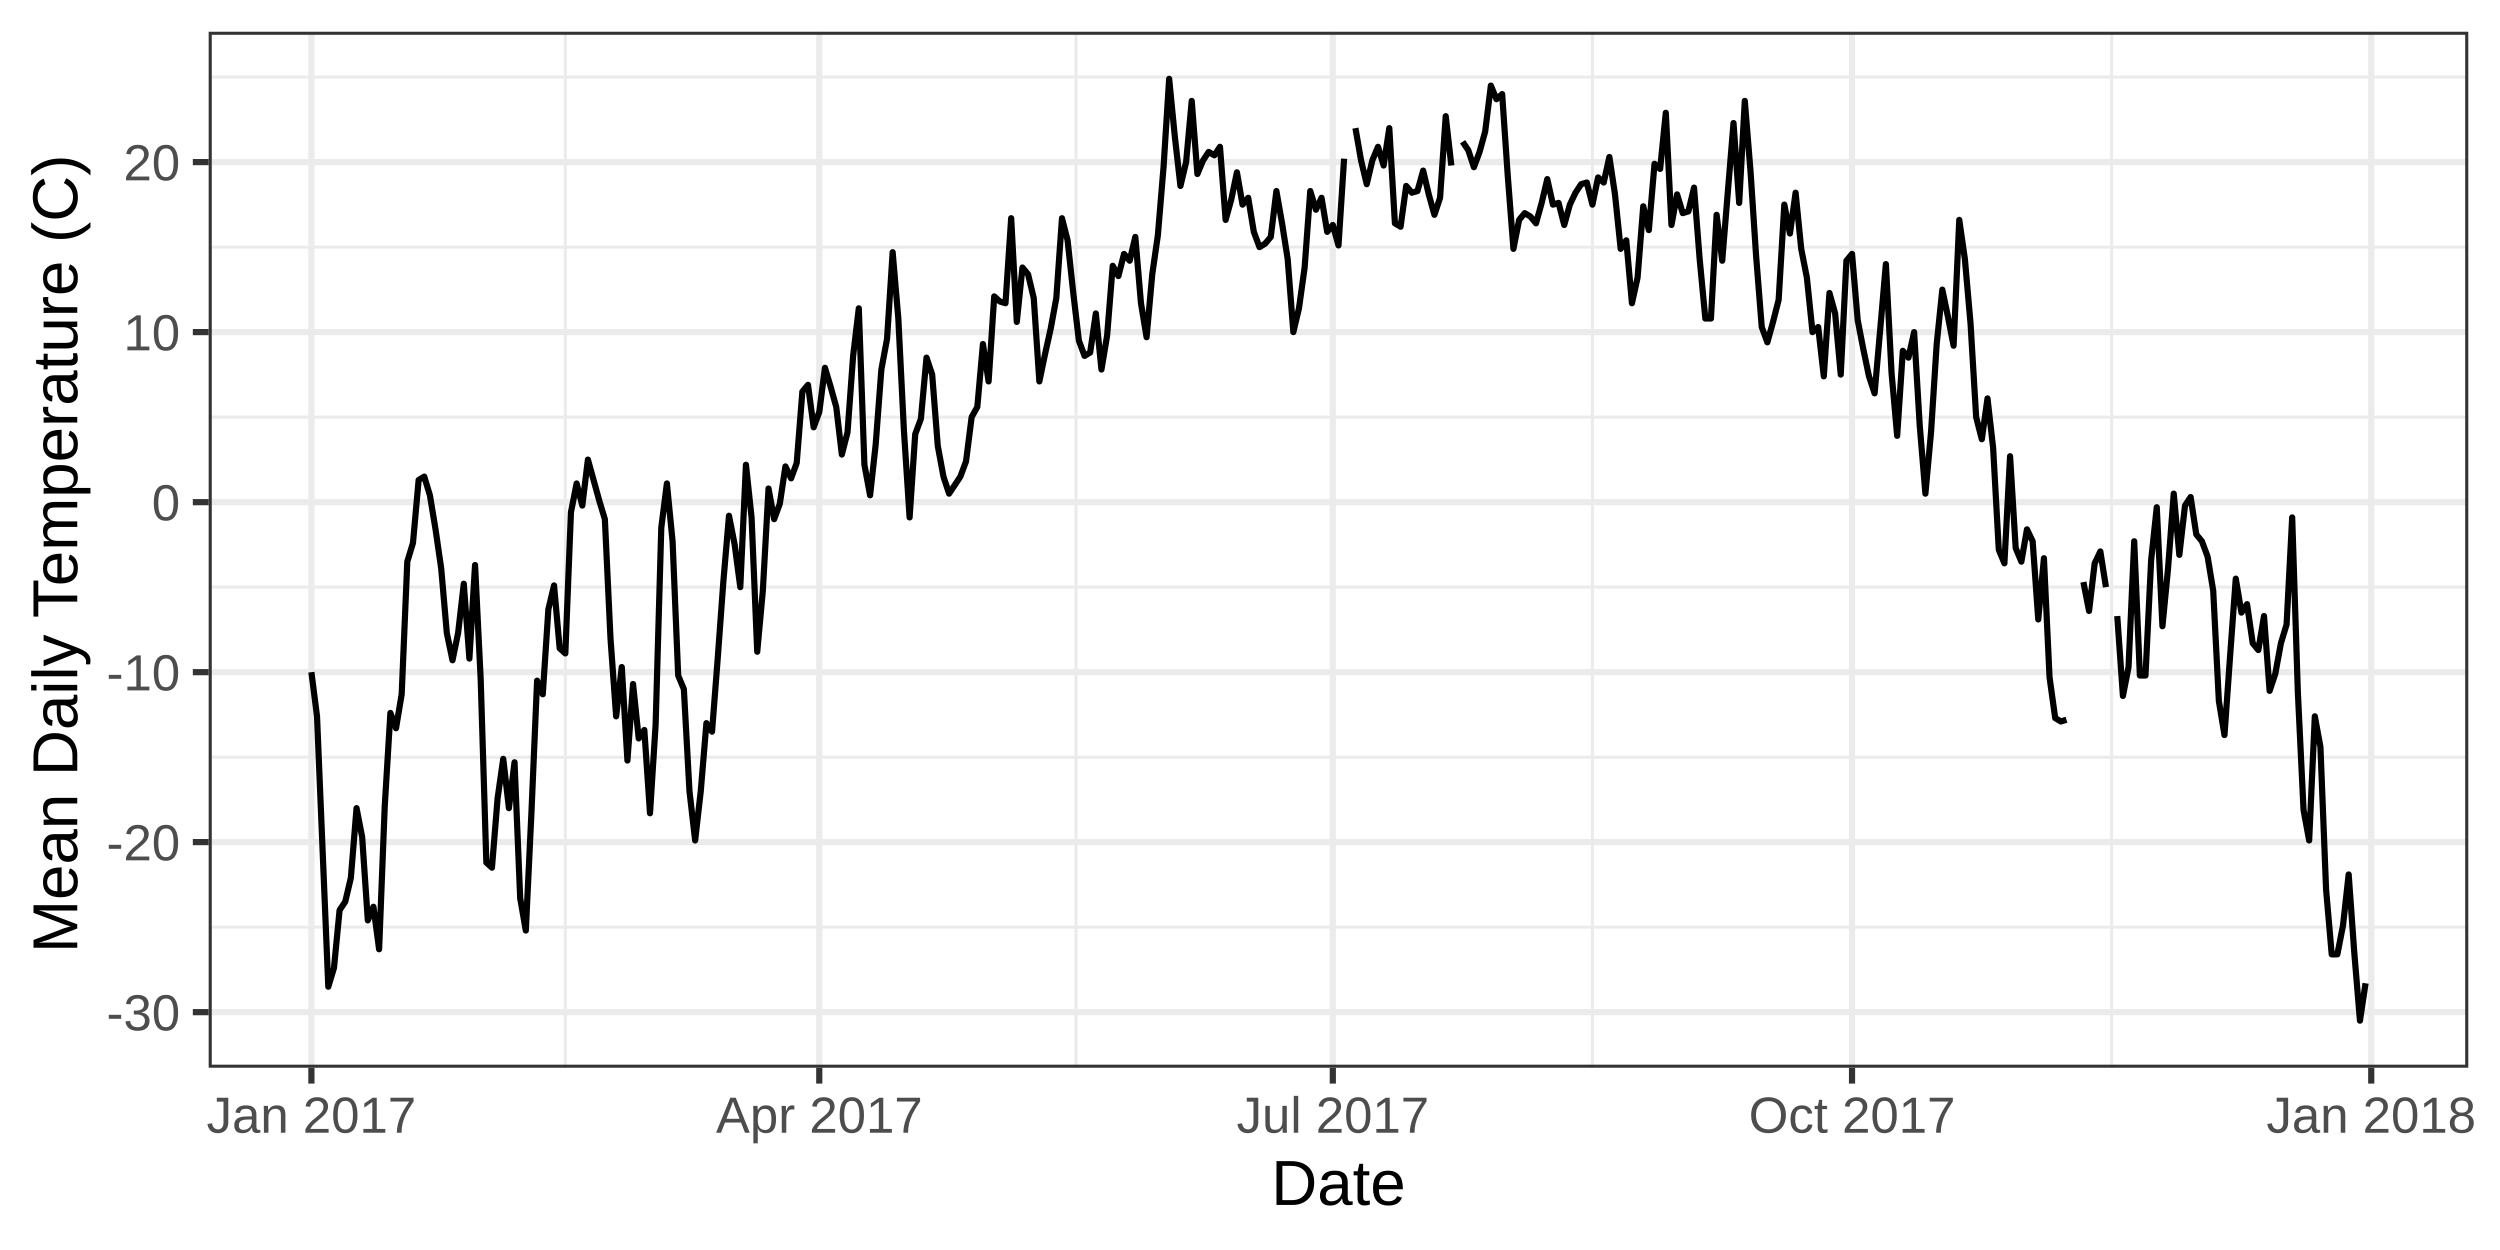
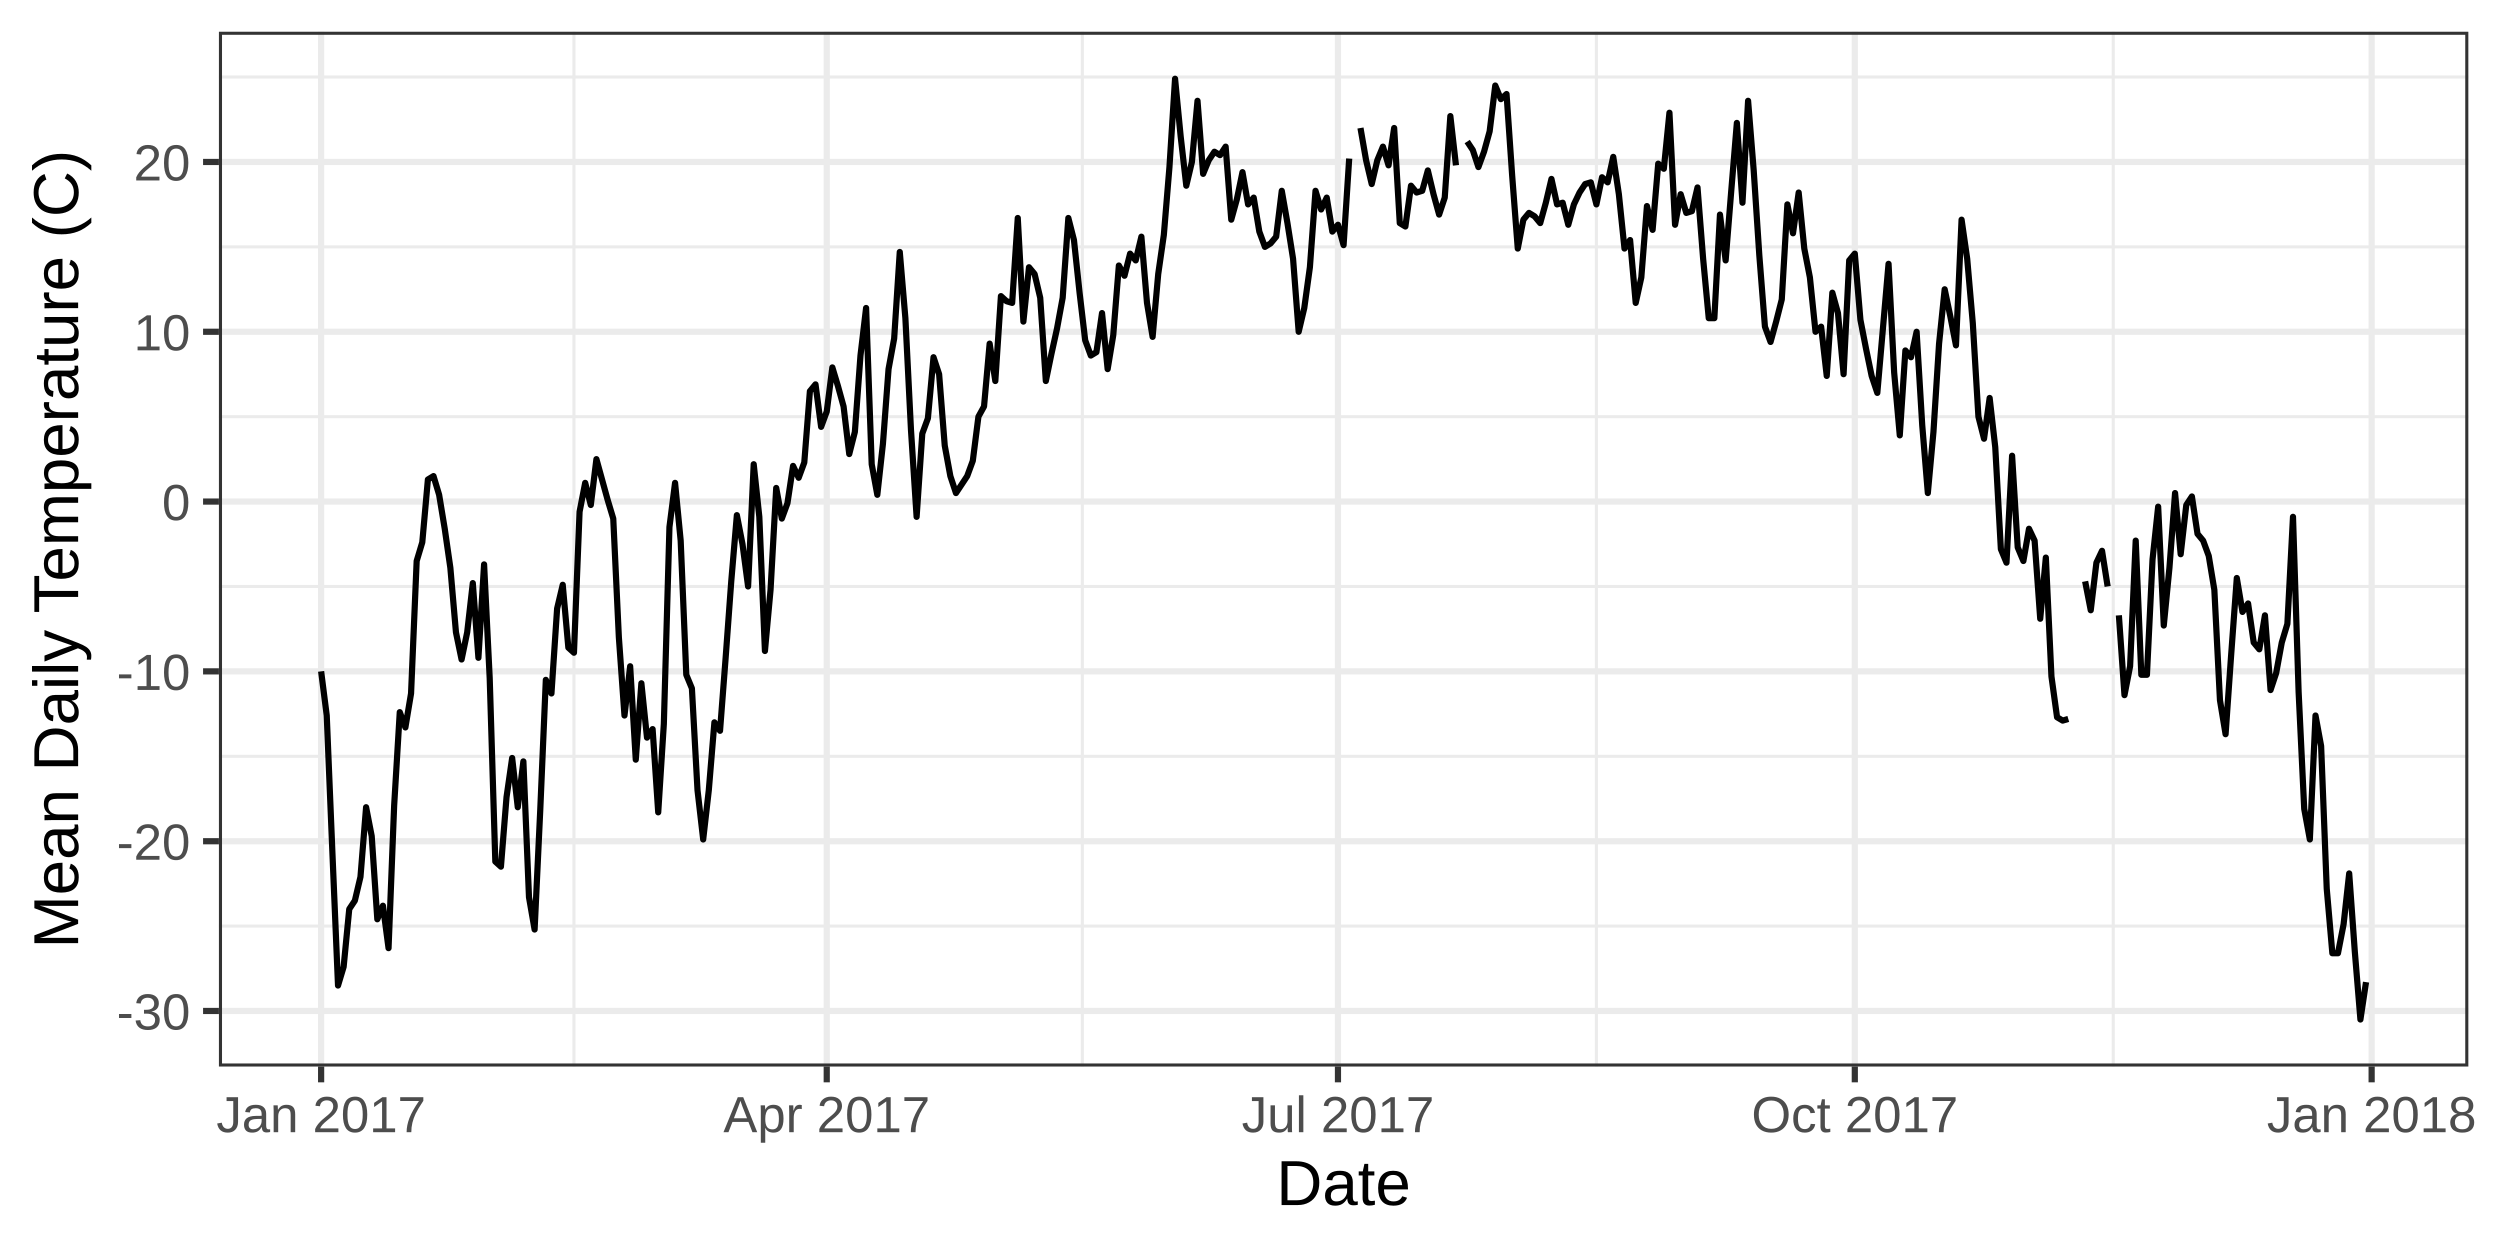
- <svg xmlns="http://www.w3.org/2000/svg" viewBox="0 0 432.00 216.00">
+ <svg xmlns="http://www.w3.org/2000/svg" class="svglite" width="432.00pt" height="216.00pt" viewBox="0 0 432.00 216.00">
  <defs>
    <style type="text/css">
-     line, polyline, polygon, path, rect, circle {
+     .svglite line, .svglite polyline, .svglite polygon, .svglite path, .svglite rect, .svglite circle {
      fill: none;
      stroke: #000000;
      stroke-linecap: round;
      stroke-linejoin: round;
      stroke-miterlimit: 10.00;
    }
  </style>
  </defs>
  <rect width="100%" height="100%" style="stroke: none; fill: #FFFFFF;" />
-   <rect x="0.00" y="0" width="432.00" height="216.00" style="stroke-width: 1.07; stroke: #FFFFFF; fill: #FFFFFF;" />
  <defs>
-     <clipPath id="cpMzYuMDZ8NDI2LjUyfDE4NC41MXw1LjQ4">
-       <rect x="36.06" y="5.48" width="390.46" height="179.03" />
-     </clipPath>
-   </defs>
-   <rect x="36.06" y="5.48" width="390.46" height="179.03" style="stroke-width: 1.07; stroke: none; fill: #FFFFFF;" clip-path="url(#cpMzYuMDZ8NDI2LjUyfDE4NC41MXw1LjQ4)" />
-   <polyline points="36.06,160.21 426.52,160.21 " style="stroke-width: 0.53; stroke: #EBEBEB; stroke-linecap: butt;" clip-path="url(#cpMzYuMDZ8NDI2LjUyfDE4NC41MXw1LjQ4)" />
-   <polyline points="36.06,130.84 426.52,130.84 " style="stroke-width: 0.53; stroke: #EBEBEB; stroke-linecap: butt;" clip-path="url(#cpMzYuMDZ8NDI2LjUyfDE4NC41MXw1LjQ4)" />
-   <polyline points="36.06,101.46 426.52,101.46 " style="stroke-width: 0.53; stroke: #EBEBEB; stroke-linecap: butt;" clip-path="url(#cpMzYuMDZ8NDI2LjUyfDE4NC41MXw1LjQ4)" />
-   <polyline points="36.06,72.08 426.52,72.08 " style="stroke-width: 0.53; stroke: #EBEBEB; stroke-linecap: butt;" clip-path="url(#cpMzYuMDZ8NDI2LjUyfDE4NC41MXw1LjQ4)" />
-   <polyline points="36.06,42.70 426.52,42.70 " style="stroke-width: 0.53; stroke: #EBEBEB; stroke-linecap: butt;" clip-path="url(#cpMzYuMDZ8NDI2LjUyfDE4NC41MXw1LjQ4)" />
-   <polyline points="36.06,13.32 426.52,13.32 " style="stroke-width: 0.53; stroke: #EBEBEB; stroke-linecap: butt;" clip-path="url(#cpMzYuMDZ8NDI2LjUyfDE4NC41MXw1LjQ4)" />
-   <polyline points="97.69,184.51 97.69,5.48 " style="stroke-width: 0.53; stroke: #EBEBEB; stroke-linecap: butt;" clip-path="url(#cpMzYuMDZ8NDI2LjUyfDE4NC41MXw1LjQ4)" />
-   <polyline points="185.94,184.51 185.94,5.48 " style="stroke-width: 0.53; stroke: #EBEBEB; stroke-linecap: butt;" clip-path="url(#cpMzYuMDZ8NDI2LjUyfDE4NC41MXw1LjQ4)" />
-   <polyline points="275.17,184.51 275.17,5.48 " style="stroke-width: 0.53; stroke: #EBEBEB; stroke-linecap: butt;" clip-path="url(#cpMzYuMDZ8NDI2LjUyfDE4NC41MXw1LjQ4)" />
-   <polyline points="364.89,184.51 364.89,5.48 " style="stroke-width: 0.53; stroke: #EBEBEB; stroke-linecap: butt;" clip-path="url(#cpMzYuMDZ8NDI2LjUyfDE4NC41MXw1LjQ4)" />
-   <polyline points="36.06,174.90 426.52,174.90 " style="stroke-width: 1.07; stroke: #EBEBEB; stroke-linecap: butt;" clip-path="url(#cpMzYuMDZ8NDI2LjUyfDE4NC41MXw1LjQ4)" />
-   <polyline points="36.06,145.52 426.52,145.52 " style="stroke-width: 1.07; stroke: #EBEBEB; stroke-linecap: butt;" clip-path="url(#cpMzYuMDZ8NDI2LjUyfDE4NC41MXw1LjQ4)" />
-   <polyline points="36.06,116.15 426.52,116.15 " style="stroke-width: 1.07; stroke: #EBEBEB; stroke-linecap: butt;" clip-path="url(#cpMzYuMDZ8NDI2LjUyfDE4NC41MXw1LjQ4)" />
-   <polyline points="36.06,86.77 426.52,86.77 " style="stroke-width: 1.07; stroke: #EBEBEB; stroke-linecap: butt;" clip-path="url(#cpMzYuMDZ8NDI2LjUyfDE4NC41MXw1LjQ4)" />
-   <polyline points="36.06,57.39 426.52,57.39 " style="stroke-width: 1.07; stroke: #EBEBEB; stroke-linecap: butt;" clip-path="url(#cpMzYuMDZ8NDI2LjUyfDE4NC41MXw1LjQ4)" />
-   <polyline points="36.06,28.01 426.52,28.01 " style="stroke-width: 1.07; stroke: #EBEBEB; stroke-linecap: butt;" clip-path="url(#cpMzYuMDZ8NDI2LjUyfDE4NC41MXw1LjQ4)" />
-   <polyline points="53.81,184.51 53.81,5.48 " style="stroke-width: 1.07; stroke: #EBEBEB; stroke-linecap: butt;" clip-path="url(#cpMzYuMDZ8NDI2LjUyfDE4NC41MXw1LjQ4)" />
-   <polyline points="141.57,184.51 141.57,5.48 " style="stroke-width: 1.07; stroke: #EBEBEB; stroke-linecap: butt;" clip-path="url(#cpMzYuMDZ8NDI2LjUyfDE4NC41MXw1LjQ4)" />
-   <polyline points="230.31,184.51 230.31,5.48 " style="stroke-width: 1.07; stroke: #EBEBEB; stroke-linecap: butt;" clip-path="url(#cpMzYuMDZ8NDI2LjUyfDE4NC41MXw1LjQ4)" />
-   <polyline points="320.03,184.51 320.03,5.48 " style="stroke-width: 1.07; stroke: #EBEBEB; stroke-linecap: butt;" clip-path="url(#cpMzYuMDZ8NDI2LjUyfDE4NC41MXw1LjQ4)" />
-   <polyline points="409.75,184.51 409.75,5.48 " style="stroke-width: 1.07; stroke: #EBEBEB; stroke-linecap: butt;" clip-path="url(#cpMzYuMDZ8NDI2LjUyfDE4NC41MXw1LjQ4)" />
-   <polyline points="53.81,116.15 54.78,123.78 55.76,147.29 56.73,170.50 57.71,167.26 58.68,157.28 59.66,155.81 60.63,151.69 61.61,139.65 62.58,144.64 63.56,159.04 64.53,156.69 65.51,164.03 66.48,139.36 67.46,123.20 68.43,125.84 69.41,119.97 70.38,97.05 71.36,93.82 72.34,82.95 73.31,82.36 74.29,85.59 75.26,91.47 76.24,98.23 77.21,109.39 78.19,114.09 79.16,109.39 80.14,100.87 81.11,113.80 82.09,97.64 83.06,117.32 84.04,149.05 85.01,149.93 85.99,137.89 86.96,131.13 87.94,139.65 88.91,131.72 89.89,155.22 90.86,160.80 91.84,140.24 92.81,117.62 93.79,119.97 94.76,105.28 95.74,101.16 96.71,112.03 97.69,112.91 98.66,88.53 99.64,83.54 100.62,87.36 101.59,79.42 102.57,82.95 103.54,86.47 104.52,89.71 105.49,110.27 106.47,123.78 107.44,115.27 108.42,131.42 109.39,118.20 110.37,127.60 111.34,126.14 112.32,140.53 113.29,125.25 114.27,91.18 115.24,83.54 116.22,93.53 117.19,116.73 118.17,119.08 119.14,136.71 120.12,145.23 121.09,136.71 122.07,124.96 123.04,126.43 124.02,113.80 124.99,100.58 125.97,89.12 126.95,94.11 127.92,101.46 128.90,80.31 129.87,89.41 130.85,112.62 131.82,102.05 132.80,84.42 133.77,89.71 134.75,87.06 135.72,80.60 136.70,82.66 137.67,80.01 138.65,67.67 139.62,66.50 140.60,73.84 141.57,71.20 142.55,63.56 143.52,66.79 144.50,70.32 145.47,78.54 146.45,74.72 147.42,61.50 148.40,53.28 149.37,80.31 150.35,85.59 151.32,76.78 152.30,63.85 153.28,58.57 154.25,43.58 155.23,55.04 156.20,74.43 157.18,89.41 158.15,75.02 159.13,72.37 160.10,61.80 161.08,64.73 162.05,77.07 163.03,82.36 164.00,85.30 164.98,83.83 165.95,82.36 166.93,79.72 167.90,72.08 168.88,70.32 169.85,59.45 170.83,65.91 171.80,51.22 172.78,52.10 173.75,52.40 174.73,37.71 175.70,55.63 176.68,46.23 177.65,47.40 178.63,51.51 179.60,65.91 180.58,61.21 181.56,56.80 182.53,51.51 183.51,37.71 184.48,41.53 185.46,50.63 186.43,58.86 187.41,61.50 188.38,60.92 189.36,54.16 190.33,63.85 191.31,57.98 192.28,45.93 193.26,47.70 194.23,43.88 195.21,45.05 196.18,40.94 197.16,52.40 198.13,58.27 199.11,47.40 200.08,40.64 201.06,28.89 202.03,13.62 203.01,23.61 203.98,32.13 204.96,28.01 205.93,17.44 206.91,30.07 207.89,27.72 208.86,26.25 209.84,26.84 210.81,25.37 211.79,38.00 212.76,34.48 213.74,29.78 214.71,35.36 215.69,34.18 216.66,40.06 217.64,42.70 218.61,42.11 219.59,40.94 220.56,33.01 221.54,38.59 222.51,44.76 223.49,57.39 224.46,53.28 225.44,46.23 226.41,33.01 227.39,36.24 228.36,34.18 229.34,40.06 230.31,38.88 231.29,42.41 232.26,27.42 " style="stroke-width: 1.07; stroke-linecap: butt;" clip-path="url(#cpMzYuMDZ8NDI2LjUyfDE4NC41MXw1LjQ4)" />
-   <polyline points="234.22,22.14 235.19,27.72 236.17,31.83 237.14,27.72 238.12,25.37 239.09,28.60 240.07,22.14 241.04,38.59 242.02,39.18 242.99,32.13 243.97,33.30 244.94,33.01 245.92,29.48 246.89,33.59 247.87,37.12 248.84,34.18 249.82,20.08 250.79,28.60 " style="stroke-width: 1.07; stroke-linecap: butt;" clip-path="url(#cpMzYuMDZ8NDI2LjUyfDE4NC41MXw1LjQ4)" />
-   <polyline points="252.74,24.49 253.72,25.96 254.69,28.89 255.67,26.25 256.64,22.72 257.62,14.79 258.59,17.14 259.57,16.26 260.54,30.36 261.52,43.00 262.50,38.00 263.47,36.83 264.45,37.41 265.42,38.59 266.40,35.06 267.37,30.95 268.35,35.36 269.32,35.06 270.30,38.88 271.27,35.36 272.25,33.30 273.22,31.83 274.20,31.54 275.17,35.36 276.15,30.66 277.12,31.54 278.10,27.13 279.07,33.59 280.05,43.00 281.02,41.53 282.00,52.40 282.97,47.99 283.95,35.65 284.92,39.76 285.90,28.31 286.87,29.19 287.85,19.49 288.83,38.88 289.80,33.59 290.78,36.83 291.75,36.53 292.73,32.42 293.70,44.76 294.68,55.04 295.65,55.04 296.63,37.12 297.60,45.05 298.58,33.01 299.55,21.26 300.53,35.06 301.50,17.44 302.48,29.48 303.45,44.17 304.43,56.51 305.40,59.15 306.38,55.63 307.35,51.81 308.33,35.36 309.30,40.35 310.28,33.30 311.25,43.00 312.23,47.99 313.20,57.39 314.18,56.51 315.15,65.03 316.13,50.63 317.11,54.16 318.08,64.73 319.06,45.05 320.03,43.88 321.01,55.33 321.98,60.33 322.96,65.03 323.93,67.97 324.91,56.80 325.88,45.64 326.86,64.44 327.83,75.31 328.81,60.62 329.78,61.80 330.76,57.39 331.73,73.55 332.71,85.30 333.68,74.72 334.66,59.45 335.63,50.05 336.61,54.75 337.58,59.74 338.56,38.00 339.53,44.76 340.51,55.92 341.48,72.08 342.46,75.90 343.44,68.85 344.41,77.37 345.39,94.99 346.36,97.34 347.34,78.84 348.31,94.70 349.29,97.05 350.26,91.47 351.24,93.53 352.21,107.04 353.19,96.46 354.16,117.03 355.14,124.08 356.11,124.67 357.09,124.37 " style="stroke-width: 1.07; stroke-linecap: butt;" clip-path="url(#cpMzYuMDZ8NDI2LjUyfDE4NC41MXw1LjQ4)" />
-   <polyline points="360.01,100.58 360.99,105.57 361.96,97.34 362.94,95.29 363.91,101.46 " style="stroke-width: 1.07; stroke-linecap: butt;" clip-path="url(#cpMzYuMDZ8NDI2LjUyfDE4NC41MXw1LjQ4)" />
-   <polyline points="365.86,106.45 366.84,120.26 367.81,115.27 368.79,93.53 369.77,116.73 370.74,116.73 371.72,96.76 372.69,87.65 373.67,108.21 374.64,98.23 375.62,85.30 376.59,95.88 377.57,87.36 378.54,85.89 379.52,92.35 380.49,93.53 381.47,96.17 382.44,102.05 383.42,121.14 384.39,127.02 385.37,113.21 386.34,99.99 387.32,105.86 388.29,104.40 389.27,111.15 390.24,112.33 391.22,106.45 392.19,119.38 393.17,116.44 394.14,111.15 395.12,107.92 396.09,89.41 397.07,119.67 398.05,139.94 399.02,145.23 400.00,123.78 400.97,129.07 401.95,153.75 402.92,164.91 403.90,164.91 404.87,159.92 405.85,151.11 406.82,164.62 407.80,176.37 408.77,169.91 " style="stroke-width: 1.07; stroke-linecap: butt;" clip-path="url(#cpMzYuMDZ8NDI2LjUyfDE4NC41MXw1LjQ4)" />
-   <rect x="36.06" y="5.48" width="390.46" height="179.03" style="stroke-width: 1.07; stroke: #333333;" clip-path="url(#cpMzYuMDZ8NDI2LjUyfDE4NC41MXw1LjQ4)" />
-   <defs>
-     <clipPath id="cpMC4wMHw0MzIuMDB8MjE2LjAwfDAuMDA=">
+     <clipPath id="cpMC4wMHw0MzIuMDB8MC4wMHwyMTYuMDA=">
      <rect x="0.00" y="0.00" width="432.00" height="216.00" />
    </clipPath>
  </defs>
-   <g clip-path="url(#cpMC4wMHw0MzIuMDB8MjE2LjAwfDAuMDA=)">
-     <text x="18.41" y="178.05" style="font-size: 8.80px; fill: #4D4D4D; font-family: Arial;" textLength="12.72px" lengthAdjust="spacingAndGlyphs">-30</text>
+   <g clip-path="url(#cpMC4wMHw0MzIuMDB8MC4wMHwyMTYuMDA=)">
+     <rect x="0" y="0.00" width="432.00" height="216.00" style="stroke-width: 1.07; stroke: #FFFFFF; fill: #FFFFFF;" />
  </g>
-   <g clip-path="url(#cpMC4wMHw0MzIuMDB8MjE2LjAwfDAuMDA=)">
-     <text x="18.41" y="148.67" style="font-size: 8.80px; fill: #4D4D4D; font-family: Arial;" textLength="12.72px" lengthAdjust="spacingAndGlyphs">-20</text>
+   <defs>
+     <clipPath id="cpMzcuODN8NDI2LjUyfDUuNDh8MTg0LjI5">
+       <rect x="37.83" y="5.48" width="388.70" height="178.82" />
+     </clipPath>
+   </defs>
+   <g clip-path="url(#cpMzcuODN8NDI2LjUyfDUuNDh8MTg0LjI5)">
+     <rect x="37.83" y="5.48" width="388.70" height="178.82" style="stroke-width: 1.07; stroke: none; fill: #FFFFFF;" />
+     <polyline points="37.83,160.03 426.52,160.03 " style="stroke-width: 0.53; stroke: #EBEBEB; stroke-linecap: butt;" />
+     <polyline points="37.83,130.69 426.52,130.69 " style="stroke-width: 0.53; stroke: #EBEBEB; stroke-linecap: butt;" />
+     <polyline points="37.83,101.34 426.52,101.34 " style="stroke-width: 0.53; stroke: #EBEBEB; stroke-linecap: butt;" />
+     <polyline points="37.83,72.00 426.52,72.00 " style="stroke-width: 0.53; stroke: #EBEBEB; stroke-linecap: butt;" />
+     <polyline points="37.83,42.66 426.52,42.66 " style="stroke-width: 0.53; stroke: #EBEBEB; stroke-linecap: butt;" />
+     <polyline points="37.83,13.31 426.52,13.31 " style="stroke-width: 0.53; stroke: #EBEBEB; stroke-linecap: butt;" />
+     <polyline points="99.18,184.29 99.18,5.48 " style="stroke-width: 0.53; stroke: #EBEBEB; stroke-linecap: butt;" />
+     <polyline points="187.03,184.29 187.03,5.48 " style="stroke-width: 0.53; stroke: #EBEBEB; stroke-linecap: butt;" />
+     <polyline points="275.86,184.29 275.86,5.48 " style="stroke-width: 0.53; stroke: #EBEBEB; stroke-linecap: butt;" />
+     <polyline points="365.17,184.29 365.17,5.48 " style="stroke-width: 0.53; stroke: #EBEBEB; stroke-linecap: butt;" />
+     <polyline points="37.83,174.70 426.52,174.70 " style="stroke-width: 1.07; stroke: #EBEBEB; stroke-linecap: butt;" />
+     <polyline points="37.83,145.36 426.52,145.36 " style="stroke-width: 1.07; stroke: #EBEBEB; stroke-linecap: butt;" />
+     <polyline points="37.83,116.01 426.52,116.01 " style="stroke-width: 1.07; stroke: #EBEBEB; stroke-linecap: butt;" />
+     <polyline points="37.83,86.67 426.52,86.67 " style="stroke-width: 1.07; stroke: #EBEBEB; stroke-linecap: butt;" />
+     <polyline points="37.83,57.33 426.52,57.33 " style="stroke-width: 1.07; stroke: #EBEBEB; stroke-linecap: butt;" />
+     <polyline points="37.83,27.99 426.52,27.99 " style="stroke-width: 1.07; stroke: #EBEBEB; stroke-linecap: butt;" />
+     <polyline points="55.49,184.29 55.49,5.48 " style="stroke-width: 1.07; stroke: #EBEBEB; stroke-linecap: butt;" />
+     <polyline points="142.86,184.29 142.86,5.48 " style="stroke-width: 1.07; stroke: #EBEBEB; stroke-linecap: butt;" />
+     <polyline points="231.20,184.29 231.20,5.48 " style="stroke-width: 1.07; stroke: #EBEBEB; stroke-linecap: butt;" />
+     <polyline points="320.51,184.29 320.51,5.48 " style="stroke-width: 1.07; stroke: #EBEBEB; stroke-linecap: butt;" />
+     <polyline points="409.82,184.29 409.82,5.48 " style="stroke-width: 1.07; stroke: #EBEBEB; stroke-linecap: butt;" />
+     <polyline points="55.49,116.01 56.46,123.64 57.43,147.12 58.41,170.30 59.38,167.07 60.35,157.09 61.32,155.63 62.29,151.52 63.26,139.49 64.23,144.48 65.20,158.85 66.17,156.51 67.14,163.84 68.11,139.19 69.08,123.06 70.05,125.70 71.03,119.83 72.00,96.94 72.97,93.71 73.94,82.86 74.91,82.27 75.88,85.50 76.85,91.37 77.82,98.11 78.79,109.27 79.76,113.96 80.73,109.27 81.70,100.76 82.67,113.67 83.65,97.53 84.62,117.19 85.59,148.88 86.56,149.76 87.53,137.73 88.50,130.98 89.47,139.49 90.44,131.57 91.41,155.04 92.38,160.62 93.35,140.08 94.32,117.48 95.29,119.83 96.27,105.16 97.24,101.05 98.21,111.91 99.18,112.79 100.15,88.43 101.12,83.44 102.09,87.26 103.06,79.34 104.03,82.86 105.00,86.38 105.97,89.61 106.94,110.15 107.91,123.64 108.89,115.13 109.86,131.27 110.83,118.07 111.80,127.46 112.77,125.99 113.74,140.37 114.71,125.11 115.68,91.07 116.65,83.44 117.62,93.42 118.59,116.60 119.56,118.95 120.53,136.55 121.51,145.06 122.48,136.55 123.45,124.82 124.42,126.28 125.39,113.67 126.36,100.46 127.33,89.02 128.30,94.01 129.27,101.34 130.24,80.22 131.21,89.31 132.18,112.49 133.15,101.93 134.13,84.32 135.10,89.61 136.07,86.96 137.04,80.51 138.01,82.56 138.98,79.92 139.95,67.60 140.92,66.42 141.89,73.76 142.86,71.12 143.83,63.49 144.80,66.72 145.77,70.24 146.75,78.46 147.72,74.64 148.69,61.44 149.66,53.22 150.63,80.22 151.60,85.50 152.57,76.69 153.54,63.78 154.51,58.50 155.48,43.54 156.45,54.98 157.42,74.35 158.39,89.31 159.37,74.93 160.34,72.29 161.31,61.73 162.28,64.66 163.25,76.99 164.22,82.27 165.19,85.20 166.16,83.74 167.13,82.27 168.10,79.63 169.07,72.00 170.04,70.24 171.01,59.38 171.99,65.84 172.96,51.17 173.93,52.05 174.90,52.34 175.87,37.67 176.84,55.57 177.81,46.18 178.78,47.35 179.75,51.46 180.72,65.84 181.69,61.14 182.66,56.74 183.63,51.46 184.61,37.67 185.58,41.48 186.55,50.58 187.52,58.80 188.49,61.44 189.46,60.85 190.43,54.10 191.40,63.78 192.37,57.92 193.34,45.88 194.31,47.65 195.28,43.83 196.25,45.00 197.23,40.90 198.20,52.34 199.17,58.21 200.14,47.35 201.11,40.60 202.08,28.87 203.05,13.61 204.02,23.58 204.99,32.09 205.96,27.99 206.93,17.42 207.90,30.04 208.87,27.69 209.85,26.22 210.82,26.81 211.79,25.34 212.76,37.96 213.73,34.44 214.70,29.75 215.67,35.32 216.64,34.15 217.61,40.02 218.58,42.66 219.55,42.07 220.52,40.90 221.49,32.97 222.47,38.55 223.44,44.71 224.41,57.33 225.38,53.22 226.35,46.18 227.32,32.97 228.29,36.20 229.26,34.15 230.23,40.02 231.20,38.84 232.17,42.36 233.14,27.40 " style="stroke-width: 1.07; stroke-linecap: butt;" />
+     <polyline points="235.09,22.12 236.06,27.69 237.03,31.80 238.00,27.69 238.97,25.34 239.94,28.57 240.91,22.12 241.88,38.55 242.85,39.14 243.82,32.09 244.79,33.27 245.76,32.97 246.73,29.45 247.71,33.56 248.68,37.08 249.65,34.15 250.62,20.06 251.59,28.57 " style="stroke-width: 1.07; stroke-linecap: butt;" />
+     <polyline points="253.53,24.46 254.50,25.93 255.47,28.87 256.44,26.22 257.41,22.70 258.38,14.78 259.35,17.13 260.33,16.25 261.30,30.33 262.27,42.95 263.24,37.96 264.21,36.79 265.18,37.38 266.15,38.55 267.12,35.03 268.09,30.92 269.06,35.32 270.03,35.03 271.00,38.84 271.97,35.32 272.95,33.27 273.92,31.80 274.89,31.51 275.86,35.32 276.83,30.63 277.80,31.51 278.77,27.11 279.74,33.56 280.71,42.95 281.68,41.48 282.65,52.34 283.62,47.94 284.59,35.61 285.57,39.72 286.54,28.28 287.51,29.16 288.48,19.48 289.45,38.84 290.42,33.56 291.39,36.79 292.36,36.49 293.33,32.39 294.30,44.71 295.27,54.98 296.24,54.98 297.21,37.08 298.19,45.00 299.16,32.97 300.13,21.24 301.10,35.03 302.07,17.42 303.04,29.45 304.01,44.12 304.98,56.45 305.95,59.09 306.92,55.57 307.89,51.75 308.86,35.32 309.83,40.31 310.81,33.27 311.78,42.95 312.75,47.94 313.72,57.33 314.69,56.45 315.66,64.96 316.63,50.58 317.60,54.10 318.57,64.66 319.54,45.00 320.51,43.83 321.48,55.27 322.45,60.26 323.42,64.96 324.40,67.89 325.37,56.74 326.34,45.59 327.31,64.37 328.28,75.23 329.25,60.56 330.22,61.73 331.19,57.33 332.16,73.47 333.13,85.20 334.10,74.64 335.07,59.38 336.04,49.99 337.02,54.69 337.99,59.68 338.96,37.96 339.93,44.71 340.90,55.86 341.87,72.00 342.84,75.81 343.81,68.77 344.78,77.28 345.75,94.89 346.72,97.23 347.69,78.75 348.66,94.59 349.64,96.94 350.61,91.37 351.58,93.42 352.55,106.92 353.52,96.35 354.49,116.89 355.46,123.94 356.43,124.52 357.40,124.23 " style="stroke-width: 1.07; stroke-linecap: butt;" />
+     <polyline points="360.31,100.46 361.28,105.45 362.26,97.23 363.23,95.18 364.20,101.34 " style="stroke-width: 1.07; stroke-linecap: butt;" />
+     <polyline points="366.14,106.33 367.11,120.12 368.08,115.13 369.05,93.42 370.02,116.60 370.99,116.60 371.96,96.65 372.93,87.55 373.90,108.09 374.88,98.11 375.85,85.20 376.82,95.77 377.79,87.26 378.76,85.79 379.73,92.25 380.70,93.42 381.67,96.06 382.64,101.93 383.61,121.00 384.58,126.87 385.55,113.08 386.52,99.88 387.50,105.74 388.47,104.28 389.44,111.03 390.41,112.20 391.38,106.33 392.35,119.24 393.32,116.31 394.29,111.03 395.26,107.80 396.23,89.31 397.20,119.54 398.17,139.78 399.14,145.06 400.12,123.64 401.09,128.92 402.06,153.57 403.03,164.72 404.00,164.72 404.97,159.73 405.94,150.93 406.91,164.43 407.88,176.17 408.85,169.71 " style="stroke-width: 1.07; stroke-linecap: butt;" />
+     <rect x="37.83" y="5.48" width="388.70" height="178.82" style="stroke-width: 1.07; stroke: #333333;" />
  </g>
-   <g clip-path="url(#cpMC4wMHw0MzIuMDB8MjE2LjAwfDAuMDA=)">
-     <text x="18.41" y="119.30" style="font-size: 8.80px; fill: #4D4D4D; font-family: Arial;" textLength="12.72px" lengthAdjust="spacingAndGlyphs">-10</text>
-   </g>
-   <g clip-path="url(#cpMC4wMHw0MzIuMDB8MjE2LjAwfDAuMDA=)">
-     <text x="26.23" y="89.92" style="font-size: 8.80px; fill: #4D4D4D; font-family: Arial;" textLength="4.89px" lengthAdjust="spacingAndGlyphs">0</text>
-   </g>
-   <g clip-path="url(#cpMC4wMHw0MzIuMDB8MjE2LjAwfDAuMDA=)">
-     <text x="21.34" y="60.54" style="font-size: 8.80px; fill: #4D4D4D; font-family: Arial;" textLength="9.79px" lengthAdjust="spacingAndGlyphs">10</text>
-   </g>
-   <g clip-path="url(#cpMC4wMHw0MzIuMDB8MjE2LjAwfDAuMDA=)">
-     <text x="21.34" y="31.16" style="font-size: 8.80px; fill: #4D4D4D; font-family: Arial;" textLength="9.79px" lengthAdjust="spacingAndGlyphs">20</text>
-   </g>
-   <polyline points="33.32,174.90 36.06,174.90 " style="stroke-width: 1.07; stroke: #333333; stroke-linecap: butt;" clip-path="url(#cpMC4wMHw0MzIuMDB8MjE2LjAwfDAuMDA=)" />
-   <polyline points="33.32,145.52 36.06,145.52 " style="stroke-width: 1.07; stroke: #333333; stroke-linecap: butt;" clip-path="url(#cpMC4wMHw0MzIuMDB8MjE2LjAwfDAuMDA=)" />
-   <polyline points="33.32,116.15 36.06,116.15 " style="stroke-width: 1.07; stroke: #333333; stroke-linecap: butt;" clip-path="url(#cpMC4wMHw0MzIuMDB8MjE2LjAwfDAuMDA=)" />
-   <polyline points="33.32,86.77 36.06,86.77 " style="stroke-width: 1.07; stroke: #333333; stroke-linecap: butt;" clip-path="url(#cpMC4wMHw0MzIuMDB8MjE2LjAwfDAuMDA=)" />
-   <polyline points="33.32,57.39 36.06,57.39 " style="stroke-width: 1.07; stroke: #333333; stroke-linecap: butt;" clip-path="url(#cpMC4wMHw0MzIuMDB8MjE2LjAwfDAuMDA=)" />
-   <polyline points="33.32,28.01 36.06,28.01 " style="stroke-width: 1.07; stroke: #333333; stroke-linecap: butt;" clip-path="url(#cpMC4wMHw0MzIuMDB8MjE2LjAwfDAuMDA=)" />
-   <polyline points="53.81,187.25 53.81,184.51 " style="stroke-width: 1.07; stroke: #333333; stroke-linecap: butt;" clip-path="url(#cpMC4wMHw0MzIuMDB8MjE2LjAwfDAuMDA=)" />
-   <polyline points="141.57,187.25 141.57,184.51 " style="stroke-width: 1.07; stroke: #333333; stroke-linecap: butt;" clip-path="url(#cpMC4wMHw0MzIuMDB8MjE2LjAwfDAuMDA=)" />
-   <polyline points="230.31,187.25 230.31,184.51 " style="stroke-width: 1.07; stroke: #333333; stroke-linecap: butt;" clip-path="url(#cpMC4wMHw0MzIuMDB8MjE2LjAwfDAuMDA=)" />
-   <polyline points="320.03,187.25 320.03,184.51 " style="stroke-width: 1.07; stroke: #333333; stroke-linecap: butt;" clip-path="url(#cpMC4wMHw0MzIuMDB8MjE2LjAwfDAuMDA=)" />
-   <polyline points="409.75,187.25 409.75,184.51 " style="stroke-width: 1.07; stroke: #333333; stroke-linecap: butt;" clip-path="url(#cpMC4wMHw0MzIuMDB8MjE2LjAwfDAuMDA=)" />
-   <g clip-path="url(#cpMC4wMHw0MzIuMDB8MjE2LjAwfDAuMDA=)">
-     <text x="35.70" y="195.74" style="font-size: 8.80px; fill: #4D4D4D; font-family: Arial;" textLength="36.21px" lengthAdjust="spacingAndGlyphs">Jan 2017</text>
-   </g>
-   <g clip-path="url(#cpMC4wMHw0MzIuMDB8MjE2LjAwfDAuMDA=)">
-     <text x="123.72" y="195.74" style="font-size: 8.80px; fill: #4D4D4D; font-family: Arial;" textLength="35.72px" lengthAdjust="spacingAndGlyphs">Apr 2017</text>
-   </g>
-   <g clip-path="url(#cpMC4wMHw0MzIuMDB8MjE2LjAwfDAuMDA=)">
-     <text x="213.68" y="195.74" style="font-size: 8.80px; fill: #4D4D4D; font-family: Arial;" textLength="33.27px" lengthAdjust="spacingAndGlyphs">Jul 2017</text>
-   </g>
-   <g clip-path="url(#cpMC4wMHw0MzIuMDB8MjE2LjAwfDAuMDA=)">
-     <text x="302.18" y="195.74" style="font-size: 8.80px; fill: #4D4D4D; font-family: Arial;" textLength="35.71px" lengthAdjust="spacingAndGlyphs">Oct 2017</text>
-   </g>
-   <g clip-path="url(#cpMC4wMHw0MzIuMDB8MjE2LjAwfDAuMDA=)">
-     <text x="391.64" y="195.74" style="font-size: 8.80px; fill: #4D4D4D; font-family: Arial;" textLength="36.21px" lengthAdjust="spacingAndGlyphs">Jan 2018</text>
-   </g>
-   <g clip-path="url(#cpMC4wMHw0MzIuMDB8MjE2LjAwfDAuMDA=)">
-     <text x="219.67" y="208.21" style="font-size: 11.00px; font-family: Arial;" textLength="23.24px" lengthAdjust="spacingAndGlyphs">Date</text>
-   </g>
-   <g clip-path="url(#cpMC4wMHw0MzIuMDB8MjE2LjAwfDAuMDA=)">
-     <text transform="translate(13.35,164.68) rotate(-90)" style="font-size: 11.00px; font-family: Arial;" textLength="139.37px" lengthAdjust="spacingAndGlyphs">Mean Daily Temperature (C)</text>
+   <g clip-path="url(#cpMC4wMHw0MzIuMDB8MC4wMHwyMTYuMDA=)">
+     <text x="32.89" y="177.91" text-anchor="end" style="font-size: 8.80px; fill: #4D4D4D; font-family: Arial;" textLength="14.36px" lengthAdjust="spacingAndGlyphs">-30</text>
+     <text x="32.89" y="148.56" text-anchor="end" style="font-size: 8.80px; fill: #4D4D4D; font-family: Arial;" textLength="14.36px" lengthAdjust="spacingAndGlyphs">-20</text>
+     <text x="32.89" y="119.22" text-anchor="end" style="font-size: 8.80px; fill: #4D4D4D; font-family: Arial;" textLength="14.36px" lengthAdjust="spacingAndGlyphs">-10</text>
+     <text x="32.89" y="89.88" text-anchor="end" style="font-size: 8.80px; fill: #4D4D4D; font-family: Arial;" textLength="5.59px" lengthAdjust="spacingAndGlyphs">0</text>
+     <text x="32.89" y="60.54" text-anchor="end" style="font-size: 8.80px; fill: #4D4D4D; font-family: Arial;" textLength="11.19px" lengthAdjust="spacingAndGlyphs">10</text>
+     <text x="32.89" y="31.19" text-anchor="end" style="font-size: 8.80px; fill: #4D4D4D; font-family: Arial;" textLength="11.19px" lengthAdjust="spacingAndGlyphs">20</text>
+     <polyline points="35.09,174.70 37.83,174.70 " style="stroke-width: 1.07; stroke: #333333; stroke-linecap: butt;" />
+     <polyline points="35.09,145.36 37.83,145.36 " style="stroke-width: 1.07; stroke: #333333; stroke-linecap: butt;" />
+     <polyline points="35.09,116.01 37.83,116.01 " style="stroke-width: 1.07; stroke: #333333; stroke-linecap: butt;" />
+     <polyline points="35.09,86.67 37.83,86.67 " style="stroke-width: 1.07; stroke: #333333; stroke-linecap: butt;" />
+     <polyline points="35.09,57.33 37.83,57.33 " style="stroke-width: 1.07; stroke: #333333; stroke-linecap: butt;" />
+     <polyline points="35.09,27.99 37.83,27.99 " style="stroke-width: 1.07; stroke: #333333; stroke-linecap: butt;" />
+     <polyline points="55.49,187.03 55.49,184.29 " style="stroke-width: 1.07; stroke: #333333; stroke-linecap: butt;" />
+     <polyline points="142.86,187.03 142.86,184.29 " style="stroke-width: 1.07; stroke: #333333; stroke-linecap: butt;" />
+     <polyline points="231.20,187.03 231.20,184.29 " style="stroke-width: 1.07; stroke: #333333; stroke-linecap: butt;" />
+     <polyline points="320.51,187.03 320.51,184.29 " style="stroke-width: 1.07; stroke: #333333; stroke-linecap: butt;" />
+     <polyline points="409.82,187.03 409.82,184.29 " style="stroke-width: 1.07; stroke: #333333; stroke-linecap: butt;" />
+     <text x="55.49" y="195.64" text-anchor="middle" style="font-size: 8.80px; fill: #4D4D4D; font-family: Arial;" textLength="38.73px" lengthAdjust="spacingAndGlyphs">Jan 2017</text>
+     <text x="142.86" y="195.64" text-anchor="middle" style="font-size: 8.80px; fill: #4D4D4D; font-family: Arial;" textLength="40.39px" lengthAdjust="spacingAndGlyphs">Apr 2017</text>
+     <text x="231.20" y="195.64" text-anchor="middle" style="font-size: 8.80px; fill: #4D4D4D; font-family: Arial;" textLength="35.78px" lengthAdjust="spacingAndGlyphs">Jul 2017</text>
+     <text x="320.51" y="195.64" text-anchor="middle" style="font-size: 8.80px; fill: #4D4D4D; font-family: Arial;" textLength="40.38px" lengthAdjust="spacingAndGlyphs">Oct 2017</text>
+     <text x="409.82" y="195.64" text-anchor="middle" style="font-size: 8.80px; fill: #4D4D4D; font-family: Arial;" textLength="38.73px" lengthAdjust="spacingAndGlyphs">Jan 2018</text>
+     <text x="232.17" y="208.23" text-anchor="middle" style="font-size: 11.00px; font-family: Arial;" textLength="26.29px" lengthAdjust="spacingAndGlyphs">Date</text>
+     <text transform="translate(13.50,94.89) rotate(-90)" text-anchor="middle" style="font-size: 11.00px; font-family: Arial;" textLength="154.24px" lengthAdjust="spacingAndGlyphs">Mean Daily Temperature (C)</text>
  </g>
</svg>
